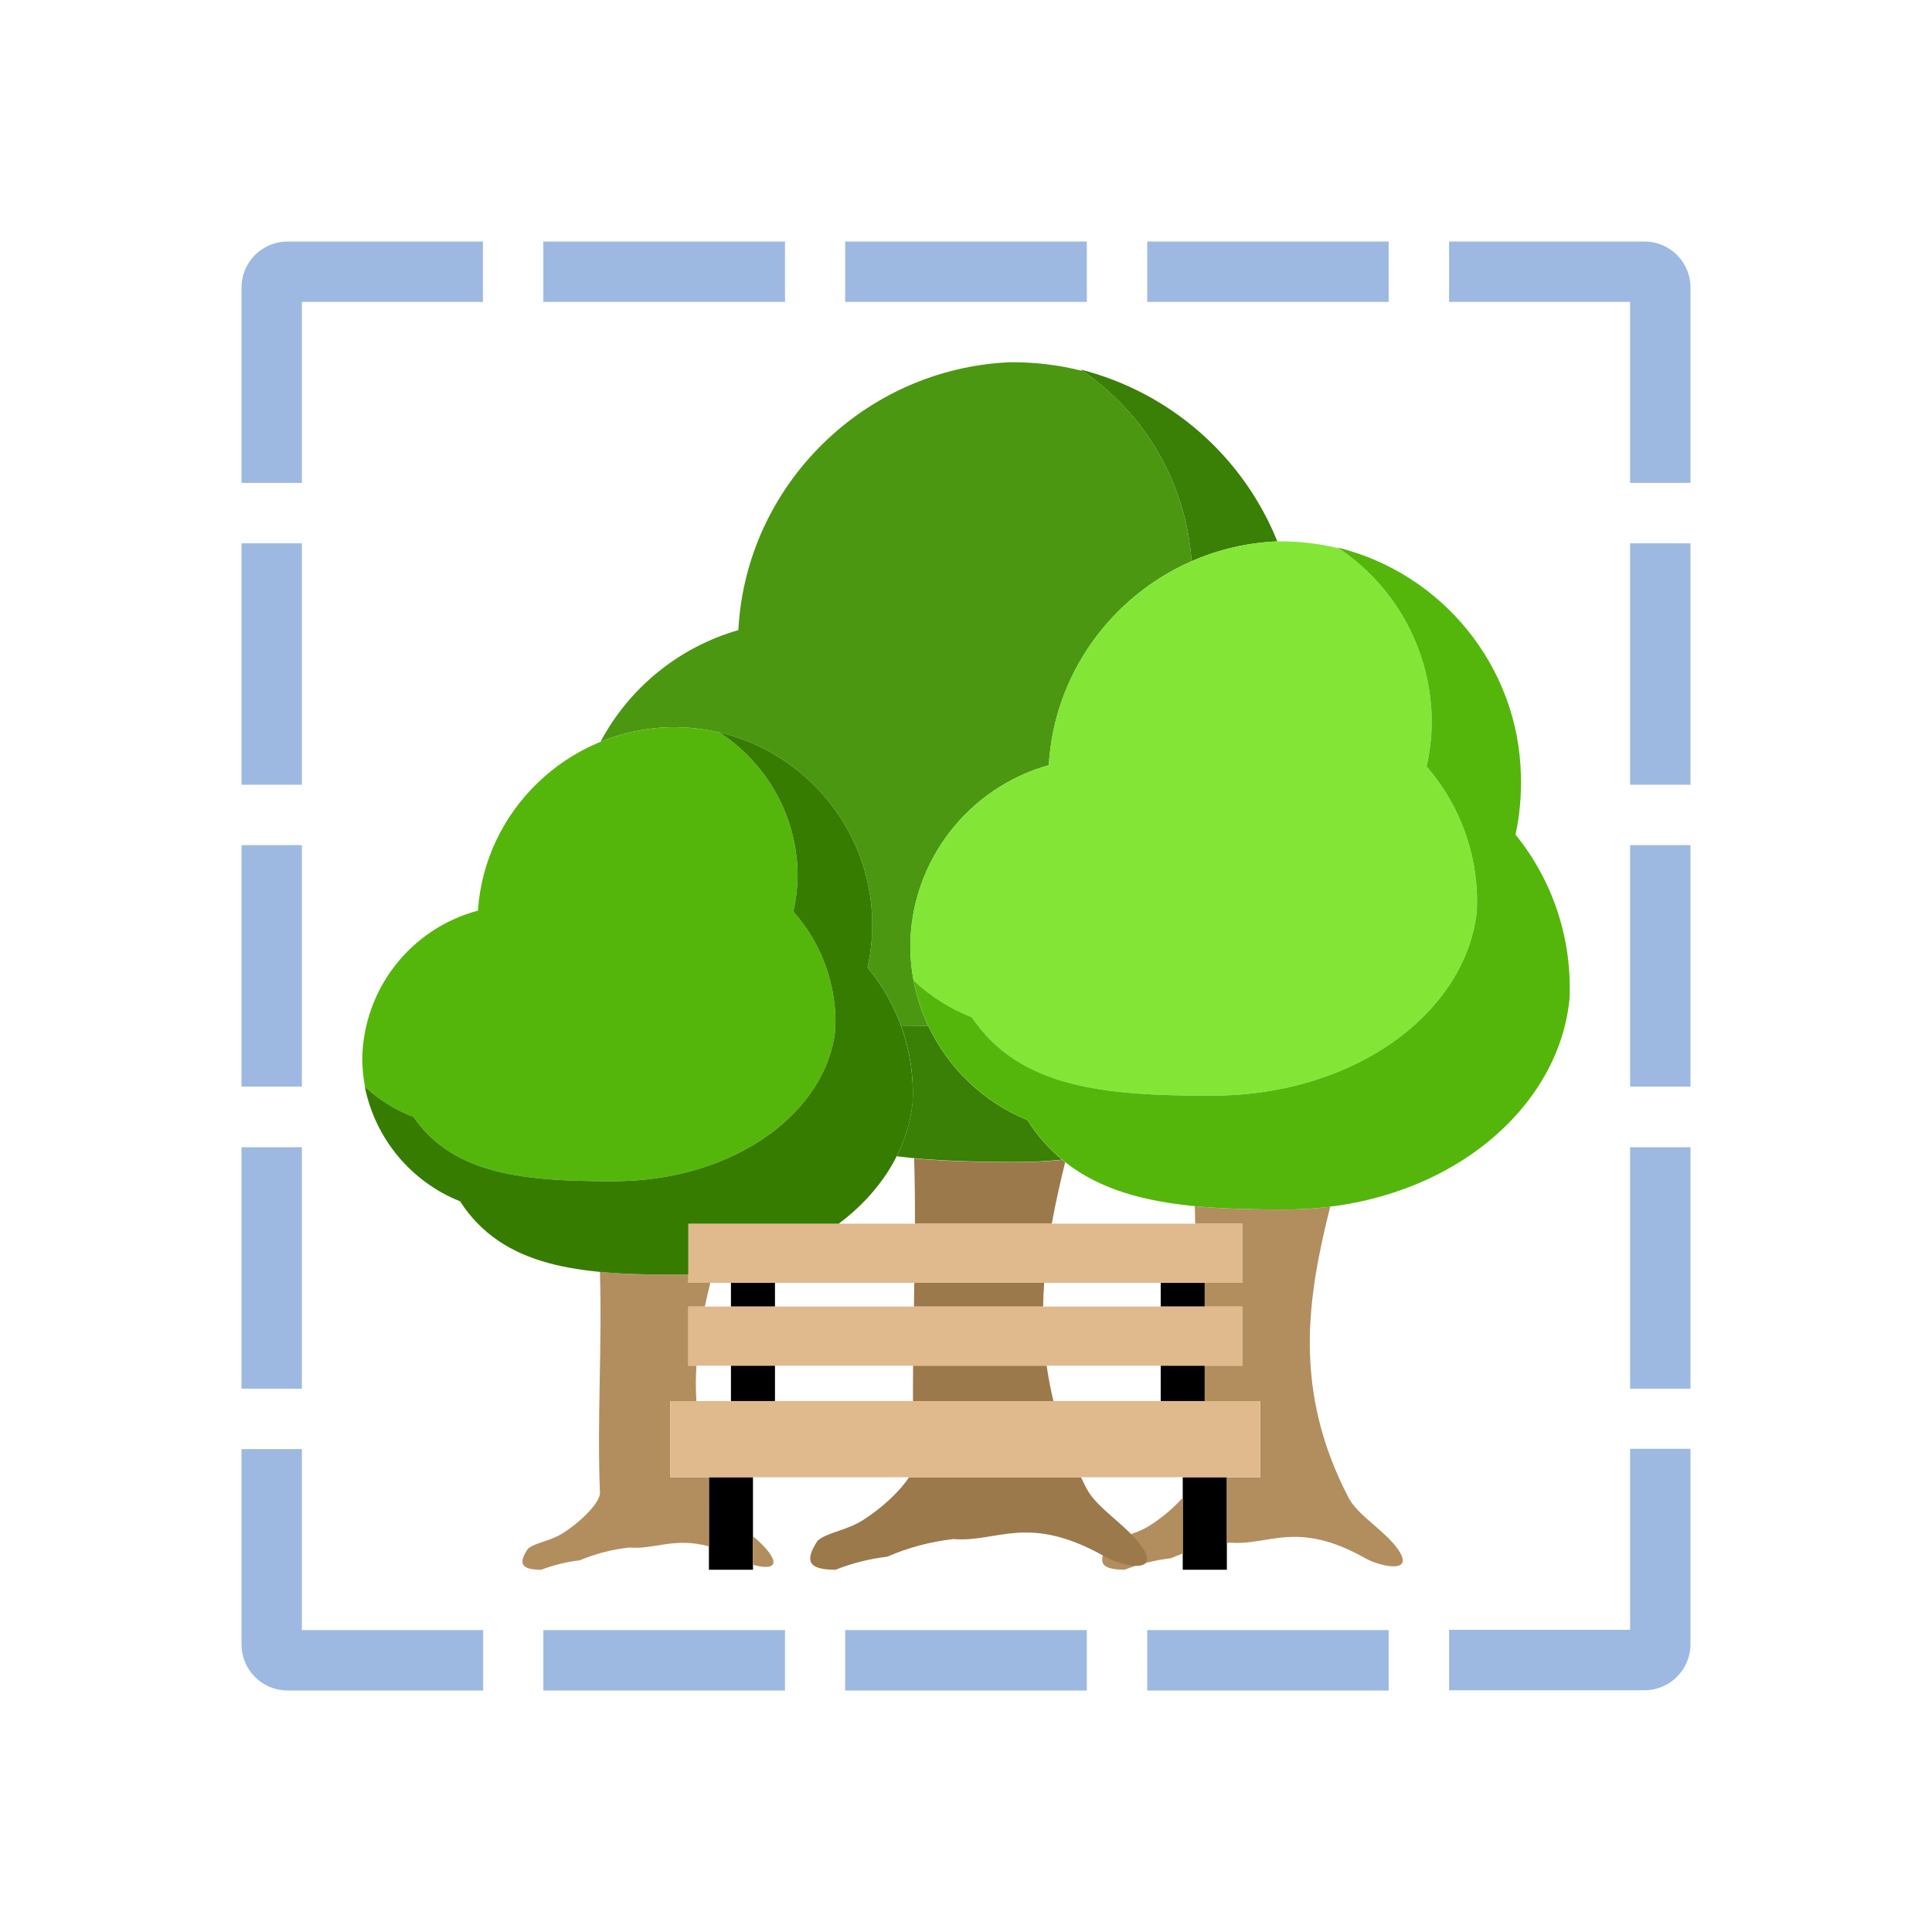
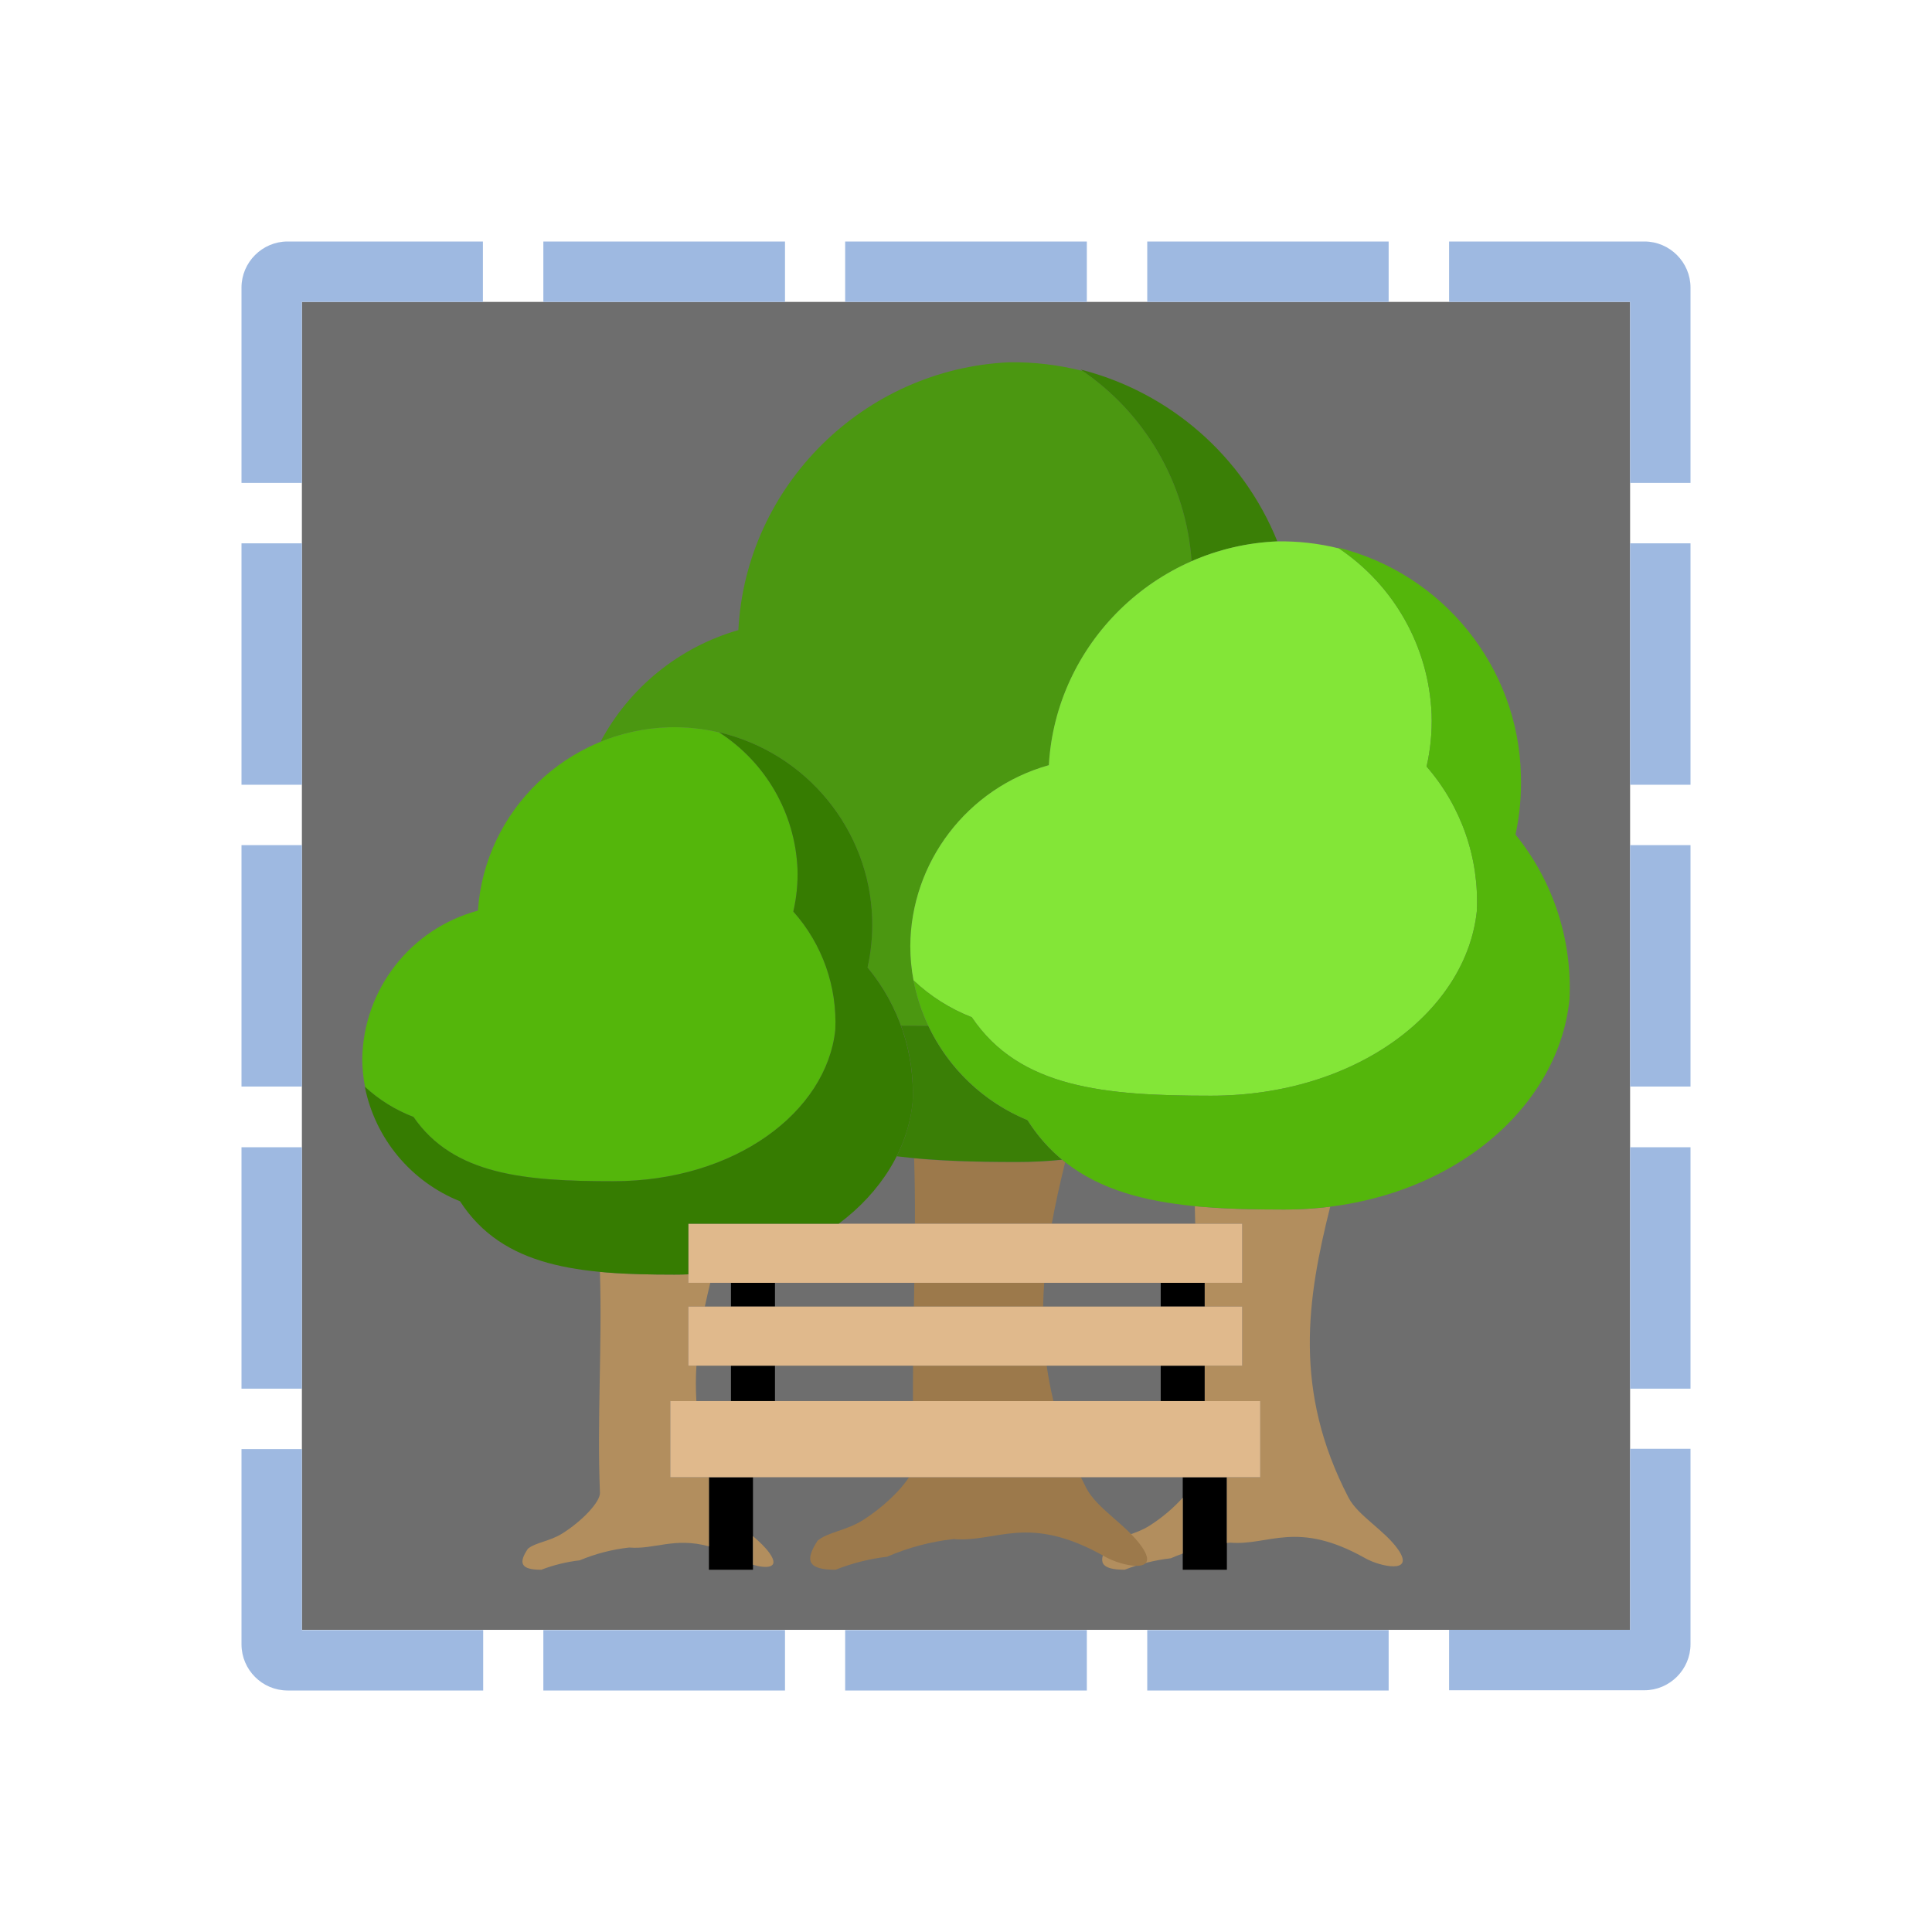
<svg xmlns="http://www.w3.org/2000/svg" xml:space="preserve" fill-rule="evenodd" stroke-linejoin="round" stroke-miterlimit="2" clip-rule="evenodd" viewBox="0 0 64 64">
+   <g id="grey">
+     <path fill="#6e6e6e" d="M10.001 10.001h43.998V53.99H10.001z" />
+   </g>
  <g id="blue">
-     <path fill="#9eb9e1" d="M54.475 8A1.524 1.524 0 0 1 56 9.525v6.472h-2.001v-5.996h-5.996V8h6.472ZM38.004 53.999h7.997V56h-7.997v-2.001Zm-10.007 0h8.006V56h-8.006v-2.001Zm-9.998 0h8.005V56h-8.005v-2.001ZM8 38.004h2.001v7.997H8v-7.997ZM9.525 56A1.524 1.524 0 0 1 8 54.475v-6.472h2.001v5.996h6.005V56H9.525Zm44.474-28.003H56v7.997h-2.001v-7.997ZM8 27.997h2.001v7.997H8v-7.997Zm48 19.997v6.473a1.525 1.525 0 0 1-1.525 1.525h-6.472V53.99h5.996v-5.996H56Zm-2.001-29.995H56v7.997h-2.001v-7.997Zm0 20.005H56v7.997h-2.001v-7.997ZM10.001 10.001v5.996H8V9.525A1.524 1.524 0 0 1 9.525 8h6.472v2.001h-5.996ZM27.997 8h8.006v2.001h-8.006V8Zm-9.998 0h8.005v2.001h-8.005V8Zm20.005 0h7.997v2.001h-7.997V8ZM8 17.999h2.001v7.997H8v-7.997Z" />
+     <path fill="#9eb9e1" d="M54.475 8h.001C55.312 8 56 8.688 56 9.524v6.473h-2.001v-5.996h-5.996V8h6.472ZM38.004 53.999h7.997V56h-7.997v-2.001Zm-10.007 0h8.006V56h-8.006v-2.001Zm-9.998 0h8.005V56h-8.005v-2.001ZM8 38.004h2.001v7.997H8v-7.997ZM9.525 56h-.001A1.531 1.531 0 0 1 8 54.476v-6.473h2.001v5.996h6.005V56H9.525Zm44.474-28.003H56v7.997h-2.001v-7.997ZM8 27.997h2.001v7.997H8v-7.997Zm48 19.997v6.473c0 .837-.688 1.525-1.525 1.525h-6.472V53.99h5.996v-5.996H56Zm-2.001-29.995H56v7.997h-2.001v-7.997Zm0 20.005H56v7.997h-2.001v-7.997ZM10.001 10.001v5.996H8V9.524C8 8.688 8.688 8 9.524 8h6.473v2.001h-5.996ZM27.997 8h8.006v2.001h-8.006V8Zm-9.998 0h8.005v2.001h-8.005V8Zm20.005 0h7.997v2.001h-7.997V8ZM8 17.999h2.001v7.997H8v-7.997Z" />
  </g>
  <g id="black">
    <path id="black1" d="M24.214 46.412V45.24h1.458v1.172h-1.458Zm0-3.13v-.787h1.458v.787h-1.458Zm15.694-.787v.787H38.45v-.787h1.458Zm0 2.745v1.172H38.45V45.24h1.458Zm.734 3.695V52H39.18v-3.065h1.462Zm-15.699 0V52h-1.459v-3.065h1.459Z" />
  </g>
  <g id="brown">
-     <path fill="#b28e5e" d="M44.065 39.974c-.763 3.042-1.239 6.084.605 9.634.317.61 1.202 1.082 1.649 1.729.564.819-.614.551-1.082.287-2.29-1.292-3.193-.412-4.49-.522l-.105.012v-2.179h1.105v-2.523h-1.839V45.24h1.241v-1.958h-1.241v-.787h1.241v-1.958h-1.556a37.112 37.112 0 0 0-.014-.58c.922.09 1.913.112 2.96.112.523 0 1.032-.032 1.526-.095Zm-21.263 2.24v.281h.727a24.15 24.15 0 0 0-.18.787h-.547v1.958h.268c-.025.39-.025.781-.001 1.172h-.864v2.523h1.279v2.29c-1.15-.313-1.794.11-2.641.039a5.934 5.934 0 0 0-1.64.424c-.436.05-.863.155-1.273.312-.673 0-.769-.21-.443-.696.25-.208.705-.238 1.126-.497.655-.405 1.273-1.052 1.261-1.356-.099-2.451.077-4.909-.001-7.318.769.074 1.594.091 2.467.091.156 0 .31-.003.462-.01Zm2.141 8.673c.207.178.408.363.554.57.359.51-.129.505-.554.377v-.947Zm14.237.576c-.133.049-.266.1-.397.157a6.126 6.126 0 0 0-1.526.379c-.807 0-.92-.257-.53-.849.299-.255.844-.291 1.349-.608a5.36 5.36 0 0 0 1.104-.928v1.849Z" />
-     <path fill="#9c794b" d="M35.285 38.501c-.167.676-.32 1.354-.443 2.036h-4.533a65.026 65.026 0 0 0-.027-2.164c1.067.1 2.21.124 3.416.124.508 0 1.004-.025 1.489-.075l.098.079Zm-5.038 6.739h4.426c.054.387.128.777.224 1.172h-4.654c-.001-.391 0-.781.004-1.172Zm.04-2.745h4.303c-.018.261-.031.523-.035.787h-4.28l.012-.787Zm-.175 6.44h5.695c.056.118.115.237.177.357.354.69 1.346 1.225 1.848 1.958.631.924-.689.623-1.214.324-2.566-1.461-3.576-.467-5.031-.591a7.7 7.7 0 0 0-2.201.586 6.805 6.805 0 0 0-1.709.431c-.905 0-1.032-.29-.595-.961.335-.288.947-.329 1.512-.688.628-.399 1.233-.969 1.518-1.416Z" />
+     <path fill="#b28e5e" d="M44.065 39.974c-.763 3.042-1.239 6.084.605 9.634.317.61 1.202 1.082 1.649 1.729.564.819-.614.551-1.082.287-2.29-1.292-3.193-.412-4.49-.522l-.105.012v-2.179h1.105v-2.523h-1.839V45.24h1.241v-1.958h-1.241v-.787h1.241v-1.958h-1.556a37.411 37.411 0 0 0-.014-.58c.922.09 1.913.112 2.96.112.523 0 1.032-.032 1.526-.095Zm-21.263 2.24v.281h.727c-.064.261-.124.524-.18.787h-.547v1.958h.268c-.025.39-.025.781-.001 1.172h-.864v2.523h1.279v2.29c-1.15-.313-1.794.11-2.641.039a5.934 5.934 0 0 0-1.64.424c-.436.05-.863.155-1.273.312-.673 0-.769-.21-.443-.696.25-.208.705-.238 1.126-.497.655-.405 1.273-1.052 1.261-1.356-.099-2.451.077-4.909-.001-7.318.769.074 1.594.091 2.467.091.156 0 .31-.003.462-.01Zm2.141 8.673c.207.178.408.363.554.57.359.51-.129.505-.554.377v-.947Zm14.237.576c-.133.049-.266.1-.397.157a6.126 6.126 0 0 0-1.526.379c-.807 0-.92-.257-.53-.849.299-.255.844-.291 1.349-.608a5.36 5.36 0 0 0 1.104-.928v1.849Z" />
+     <path fill="#9c794b" d="M35.285 38.501c-.167.676-.32 1.354-.443 2.036h-4.533a65.06 65.06 0 0 0-.027-2.164c1.067.1 2.21.124 3.416.124.508 0 1.004-.025 1.489-.075l.098.079Zm-5.038 6.739h4.426c.054.387.128.777.224 1.172h-4.654c-.001-.391 0-.781.004-1.172Zm.04-2.745h4.303c-.018.261-.031.523-.035.787h-4.28l.012-.787Zm-.175 6.44h5.695c.056.118.115.237.177.357.354.69 1.346 1.225 1.848 1.958.631.924-.689.623-1.214.324-2.566-1.461-3.576-.467-5.031-.591-.759.085-1.5.283-2.201.586a6.816 6.816 0 0 0-1.709.431c-.905 0-1.032-.29-.595-.961.335-.288.947-.329 1.512-.688.628-.399 1.233-.969 1.518-1.416Z" />
    <path fill="#e0b98c" d="M22.802 42.495v-1.958h18.347v1.958H22.802Zm0 2.745v-1.958h18.347v1.958H22.802Zm-.597 3.695v-2.523h19.542v2.523H22.205Z" />
  </g>
  <g id="green">
-     <path fill="#4b9711" d="M19.892 24.573a7.532 7.532 0 0 1 4.567-3.7c.249-4.789 4.158-8.653 8.973-8.872a9.338 9.338 0 0 1 2.435.289 8.34 8.34 0 0 1 3.606 6.3c-2.651 1.162-4.556 3.736-4.729 6.757-2.697.755-4.578 3.217-4.589 6.005.002.382.037.758.107 1.125l-.002-.003c.098.521.263 1.028.49 1.508a90.577 90.577 0 0 1-.904-.007 6.53 6.53 0 0 0-1.106-1.928c.117-.529.168-1.07.152-1.61-.089-2.955-2.18-5.501-5.073-6.179l.01.007a6.504 6.504 0 0 0-1.674-.173 6.495 6.495 0 0 0-2.263.481Z" />
-     <path fill="#3a7f06" d="M29.846 33.975c.296.004.598.006.904.007a6.27 6.27 0 0 0 3.287 3.125 5.51 5.51 0 0 0 1.142 1.308c-.492.051-.986.076-1.481.076-1.426 0-2.766-.035-3.994-.188a5.093 5.093 0 0 0 .528-1.785v-.003a6.498 6.498 0 0 0-.386-2.54Zm9.627-15.385a8.336 8.336 0 0 0-3.679-6.349 9.569 9.569 0 0 1 6.52 5.693 7.893 7.893 0 0 0-2.841.656Z" />
-     <path fill="#54b60b" d="M12.093 36.006a4.981 4.981 0 0 1-.093-.927 5.164 5.164 0 0 1 3.832-4.913c.223-3.324 2.975-5.969 6.323-6.074a6.504 6.504 0 0 1 1.674.173 5.668 5.668 0 0 1 2.589 4.516c.016.476-.031.951-.139 1.415a5.504 5.504 0 0 1 1.391 3.923c-.29 2.703-3.303 5.011-7.355 5.011-2.923 0-5.292-.204-6.617-2.13a5 5 0 0 1-1.605-.994Z" />
-     <path fill="#367c01" d="M22.802 42.214c-.152.007-.307.01-.463.01-3.137 0-5.678-.232-7.099-2.429a5.177 5.177 0 0 1-3.155-3.797A4.99 4.99 0 0 0 13.698 37c1.325 1.926 3.694 2.13 6.617 2.13 4.052 0 7.065-2.308 7.355-5.011a5.504 5.504 0 0 0-1.391-3.923c.108-.464.155-.939.139-1.415a5.672 5.672 0 0 0-2.599-4.523c2.893.678 4.984 3.224 5.073 6.179a6.522 6.522 0 0 1-.153 1.612 6.521 6.521 0 0 1 1.493 4.469c-.156 1.544-1.049 2.975-2.448 4.019h-4.982v1.677Z" />
-     <path fill="#83e637" d="M30.262 32.477a6.151 6.151 0 0 1-.107-1.125c.011-2.788 1.892-5.25 4.589-6.005.23-4.02 3.527-7.248 7.57-7.413a7.925 7.925 0 0 1 2.041.233 6.952 6.952 0 0 1 3.069 5.498 6.729 6.729 0 0 1-.167 1.727 6.806 6.806 0 0 1 1.665 4.79c-.347 3.297-3.955 6.115-8.807 6.115-3.501 0-6.336-.246-7.923-2.6a5.965 5.965 0 0 1-1.93-1.22Z" />
-     <path fill="#54b60b" d="M44.308 18.136c3.493.86 5.993 3.963 6.074 7.541a8.097 8.097 0 0 1-.179 1.97 8.043 8.043 0 0 1 1.788 5.455c-.373 3.755-4.244 6.965-9.451 6.965-3.756 0-6.798-.283-8.502-2.961a6.296 6.296 0 0 1-3.778-4.632 5.948 5.948 0 0 0 1.932 1.223c1.587 2.354 4.422 2.6 7.923 2.6 4.852 0 8.46-2.818 8.807-6.115a6.806 6.806 0 0 0-1.665-4.79c.13-.566.186-1.146.167-1.727a6.95 6.95 0 0 0-3.116-5.529Z" />
+     <path fill="#4b9711" d="M19.892 24.573a7.536 7.536 0 0 1 4.567-3.7c.249-4.789 4.158-8.653 8.973-8.872a9.338 9.338 0 0 1 2.435.289 8.345 8.345 0 0 1 3.606 6.3c-2.651 1.162-4.556 3.736-4.729 6.757-2.697.755-4.578 3.217-4.589 6.005.002.382.037.758.107 1.125l-.002-.003c.098.521.263 1.028.49 1.508a90.81 90.81 0 0 1-.904-.007 6.543 6.543 0 0 0-1.106-1.928c.117-.529.168-1.07.152-1.61-.089-2.955-2.18-5.501-5.073-6.179l.01.007a6.504 6.504 0 0 0-1.674-.173 6.512 6.512 0 0 0-2.263.481Z" />
+     <path fill="#3a7f06" d="M29.846 33.975c.296.004.598.006.904.007a6.27 6.27 0 0 0 3.287 3.125 5.51 5.51 0 0 0 1.142 1.308c-.492.051-.986.076-1.481.076-1.426 0-2.766-.035-3.994-.188a5.105 5.105 0 0 0 .528-1.785v-.003a6.5 6.5 0 0 0-.386-2.54Zm9.627-15.385a8.345 8.345 0 0 0-3.679-6.349 9.575 9.575 0 0 1 6.52 5.693c-.98.04-1.943.263-2.841.656Z" />
+     <path fill="#54b60b" d="M12.093 36.006a4.973 4.973 0 0 1-.093-.927 5.176 5.176 0 0 1 3.832-4.913c.223-3.324 2.975-5.969 6.323-6.074a6.504 6.504 0 0 1 1.674.173 5.673 5.673 0 0 1 2.589 4.516c.016.476-.031.951-.139 1.415a5.504 5.504 0 0 1 1.391 3.923c-.29 2.703-3.303 5.011-7.355 5.011-2.923 0-5.292-.204-6.617-2.13a5 5 0 0 1-1.605-.994Z" />
+     <path fill="#367c01" d="M22.802 42.214c-.152.007-.307.01-.463.01-3.137 0-5.678-.232-7.099-2.429a5.18 5.18 0 0 1-3.155-3.797A5.001 5.001 0 0 0 13.698 37c1.325 1.926 3.694 2.13 6.617 2.13 4.052 0 7.065-2.308 7.355-5.011a5.504 5.504 0 0 0-1.391-3.923c.108-.464.155-.939.139-1.415a5.674 5.674 0 0 0-2.599-4.523c2.893.678 4.984 3.224 5.073 6.179a6.517 6.517 0 0 1-.153 1.612 6.521 6.521 0 0 1 1.493 4.469c-.156 1.544-1.049 2.975-2.448 4.019h-4.982v1.677Z" />
+     <path fill="#83e637" d="M30.262 32.477a6.16 6.16 0 0 1-.107-1.125c.011-2.788 1.892-5.25 4.589-6.005.23-4.02 3.527-7.248 7.57-7.413a7.925 7.925 0 0 1 2.041.233 6.958 6.958 0 0 1 3.069 5.498 6.733 6.733 0 0 1-.167 1.727 6.806 6.806 0 0 1 1.665 4.79c-.347 3.297-3.955 6.115-8.807 6.115-3.501 0-6.336-.246-7.923-2.6a5.976 5.976 0 0 1-1.93-1.22Z" />
+     <path fill="#54b60b" d="M44.308 18.136c3.493.86 5.993 3.963 6.074 7.541a8.097 8.097 0 0 1-.179 1.97 8.048 8.048 0 0 1 1.788 5.455c-.373 3.755-4.244 6.965-9.451 6.965-3.756 0-6.798-.283-8.502-2.961a6.302 6.302 0 0 1-3.778-4.632 5.948 5.948 0 0 0 1.932 1.223c1.587 2.354 4.422 2.6 7.923 2.6 4.852 0 8.46-2.818 8.807-6.115a6.806 6.806 0 0 0-1.665-4.79c.13-.566.186-1.146.167-1.727a6.955 6.955 0 0 0-3.116-5.529Z" />
  </g>
</svg>
